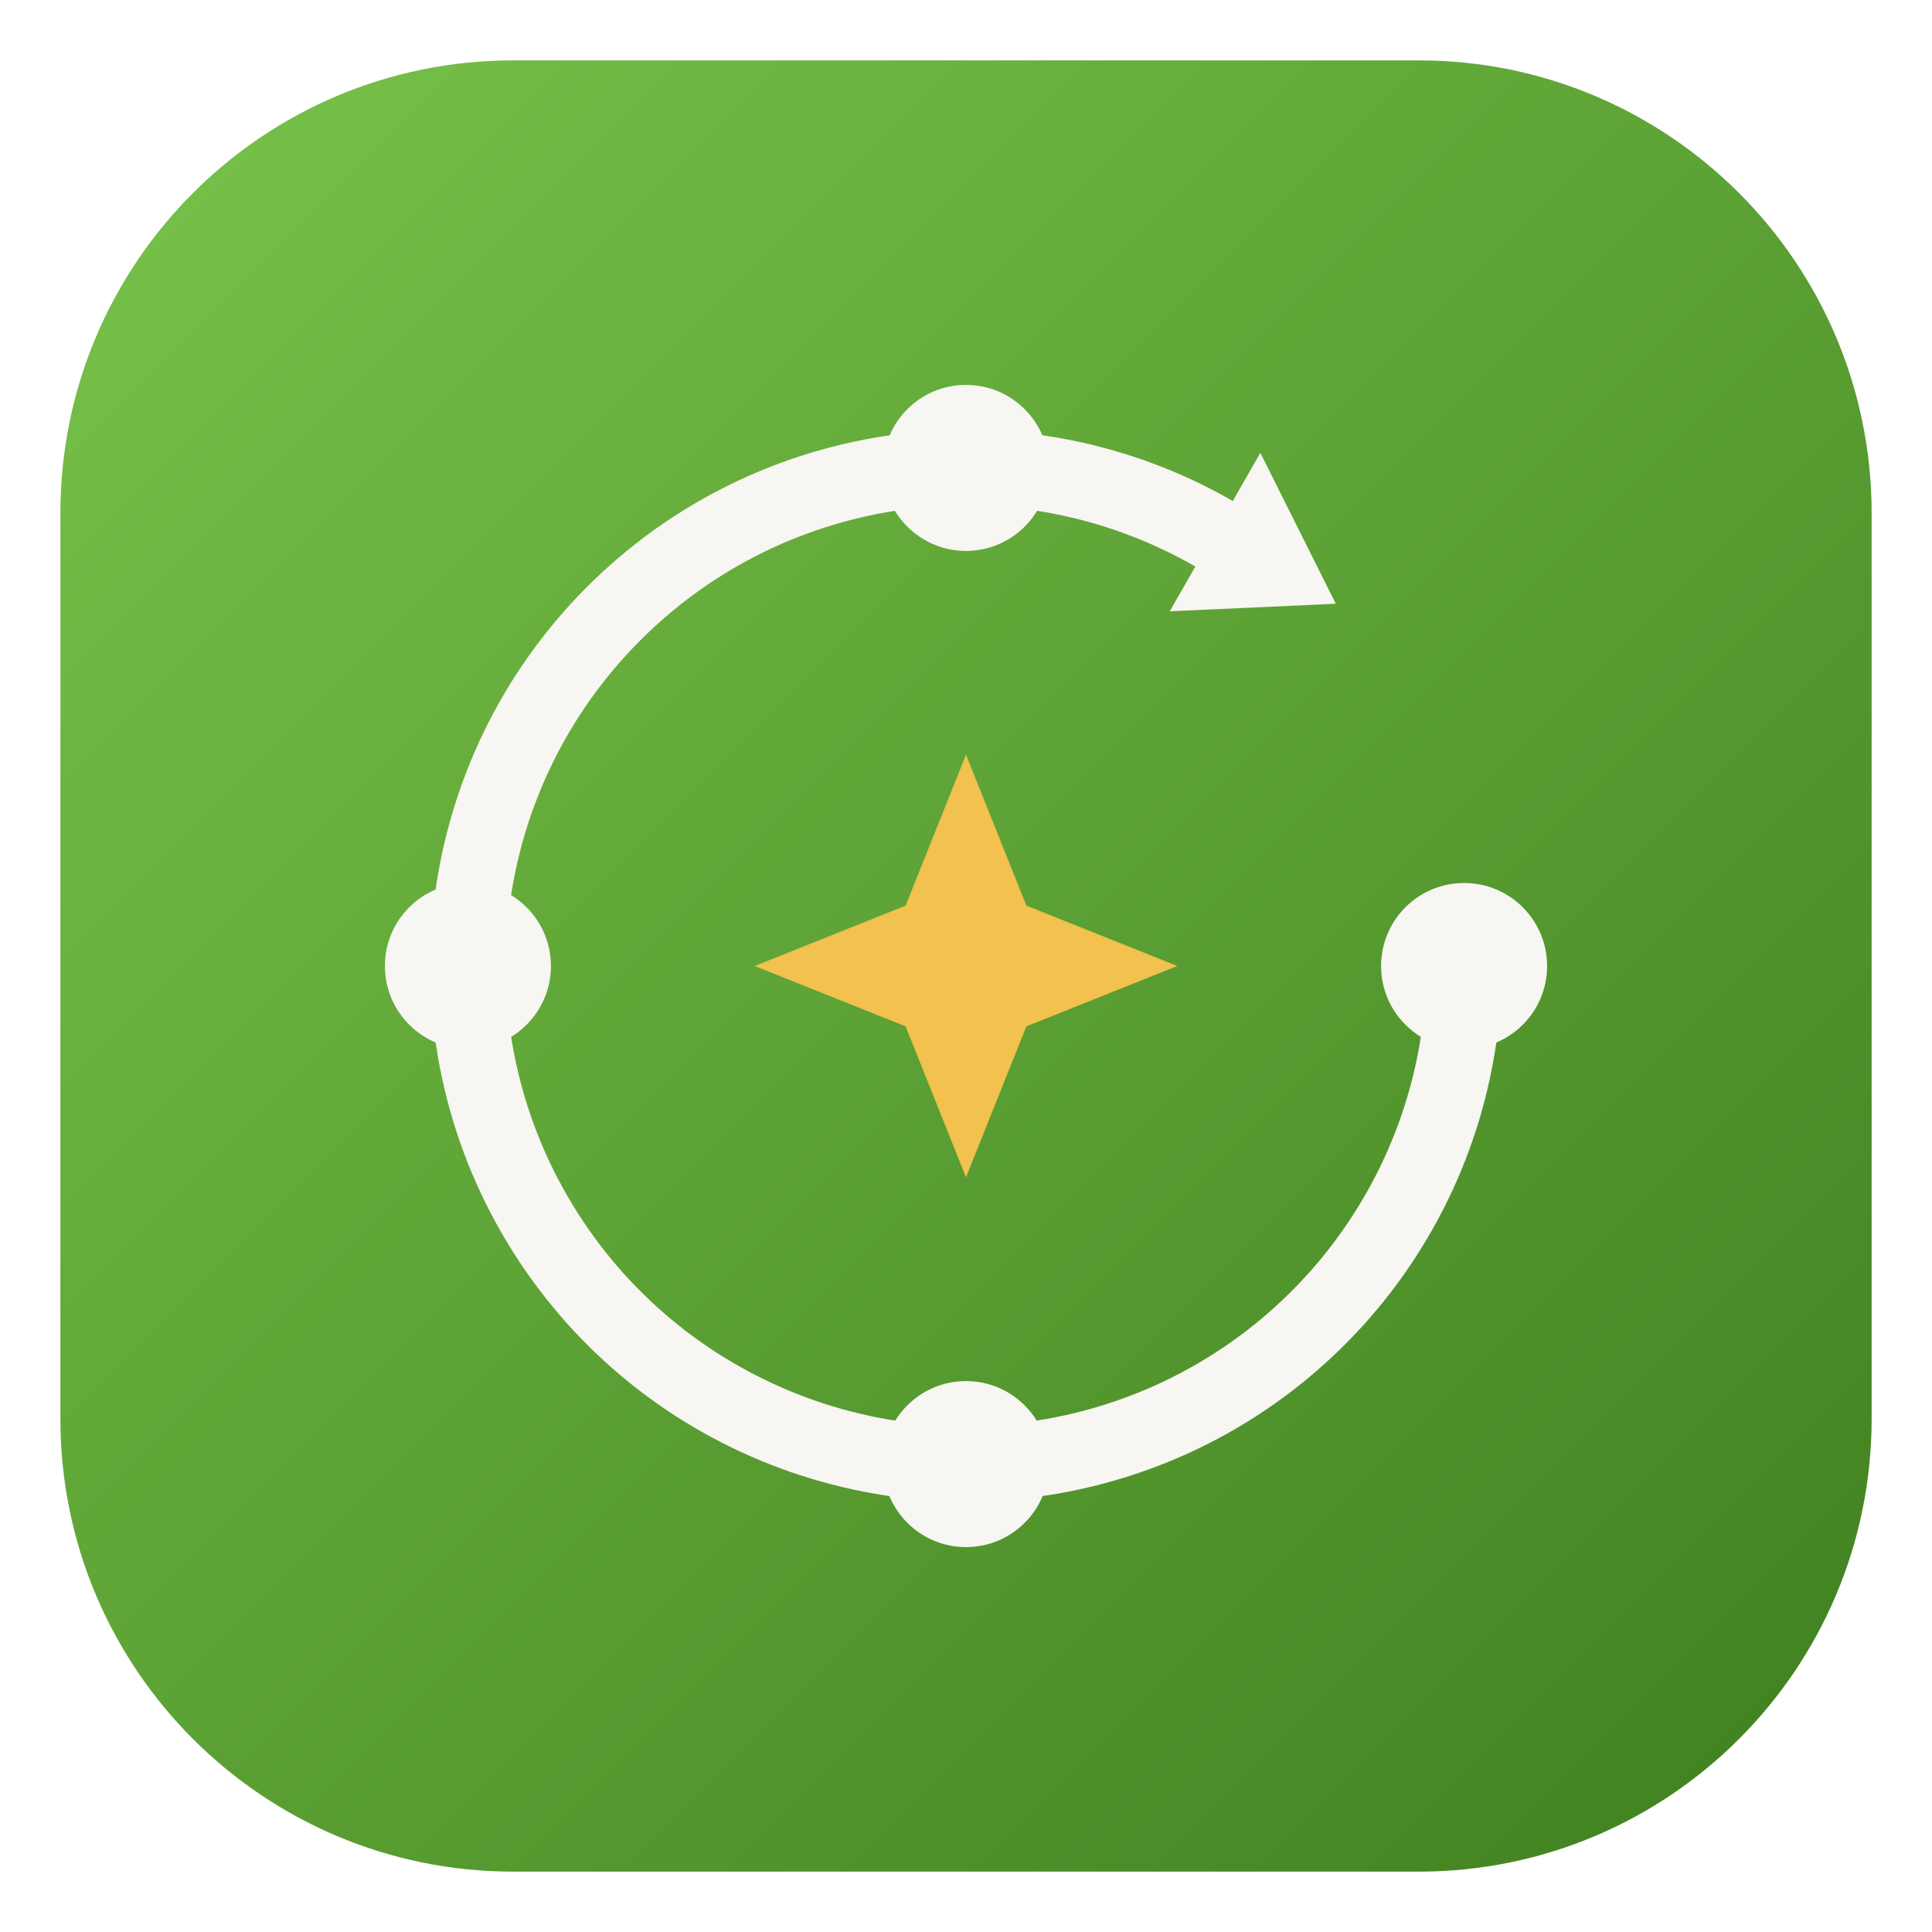
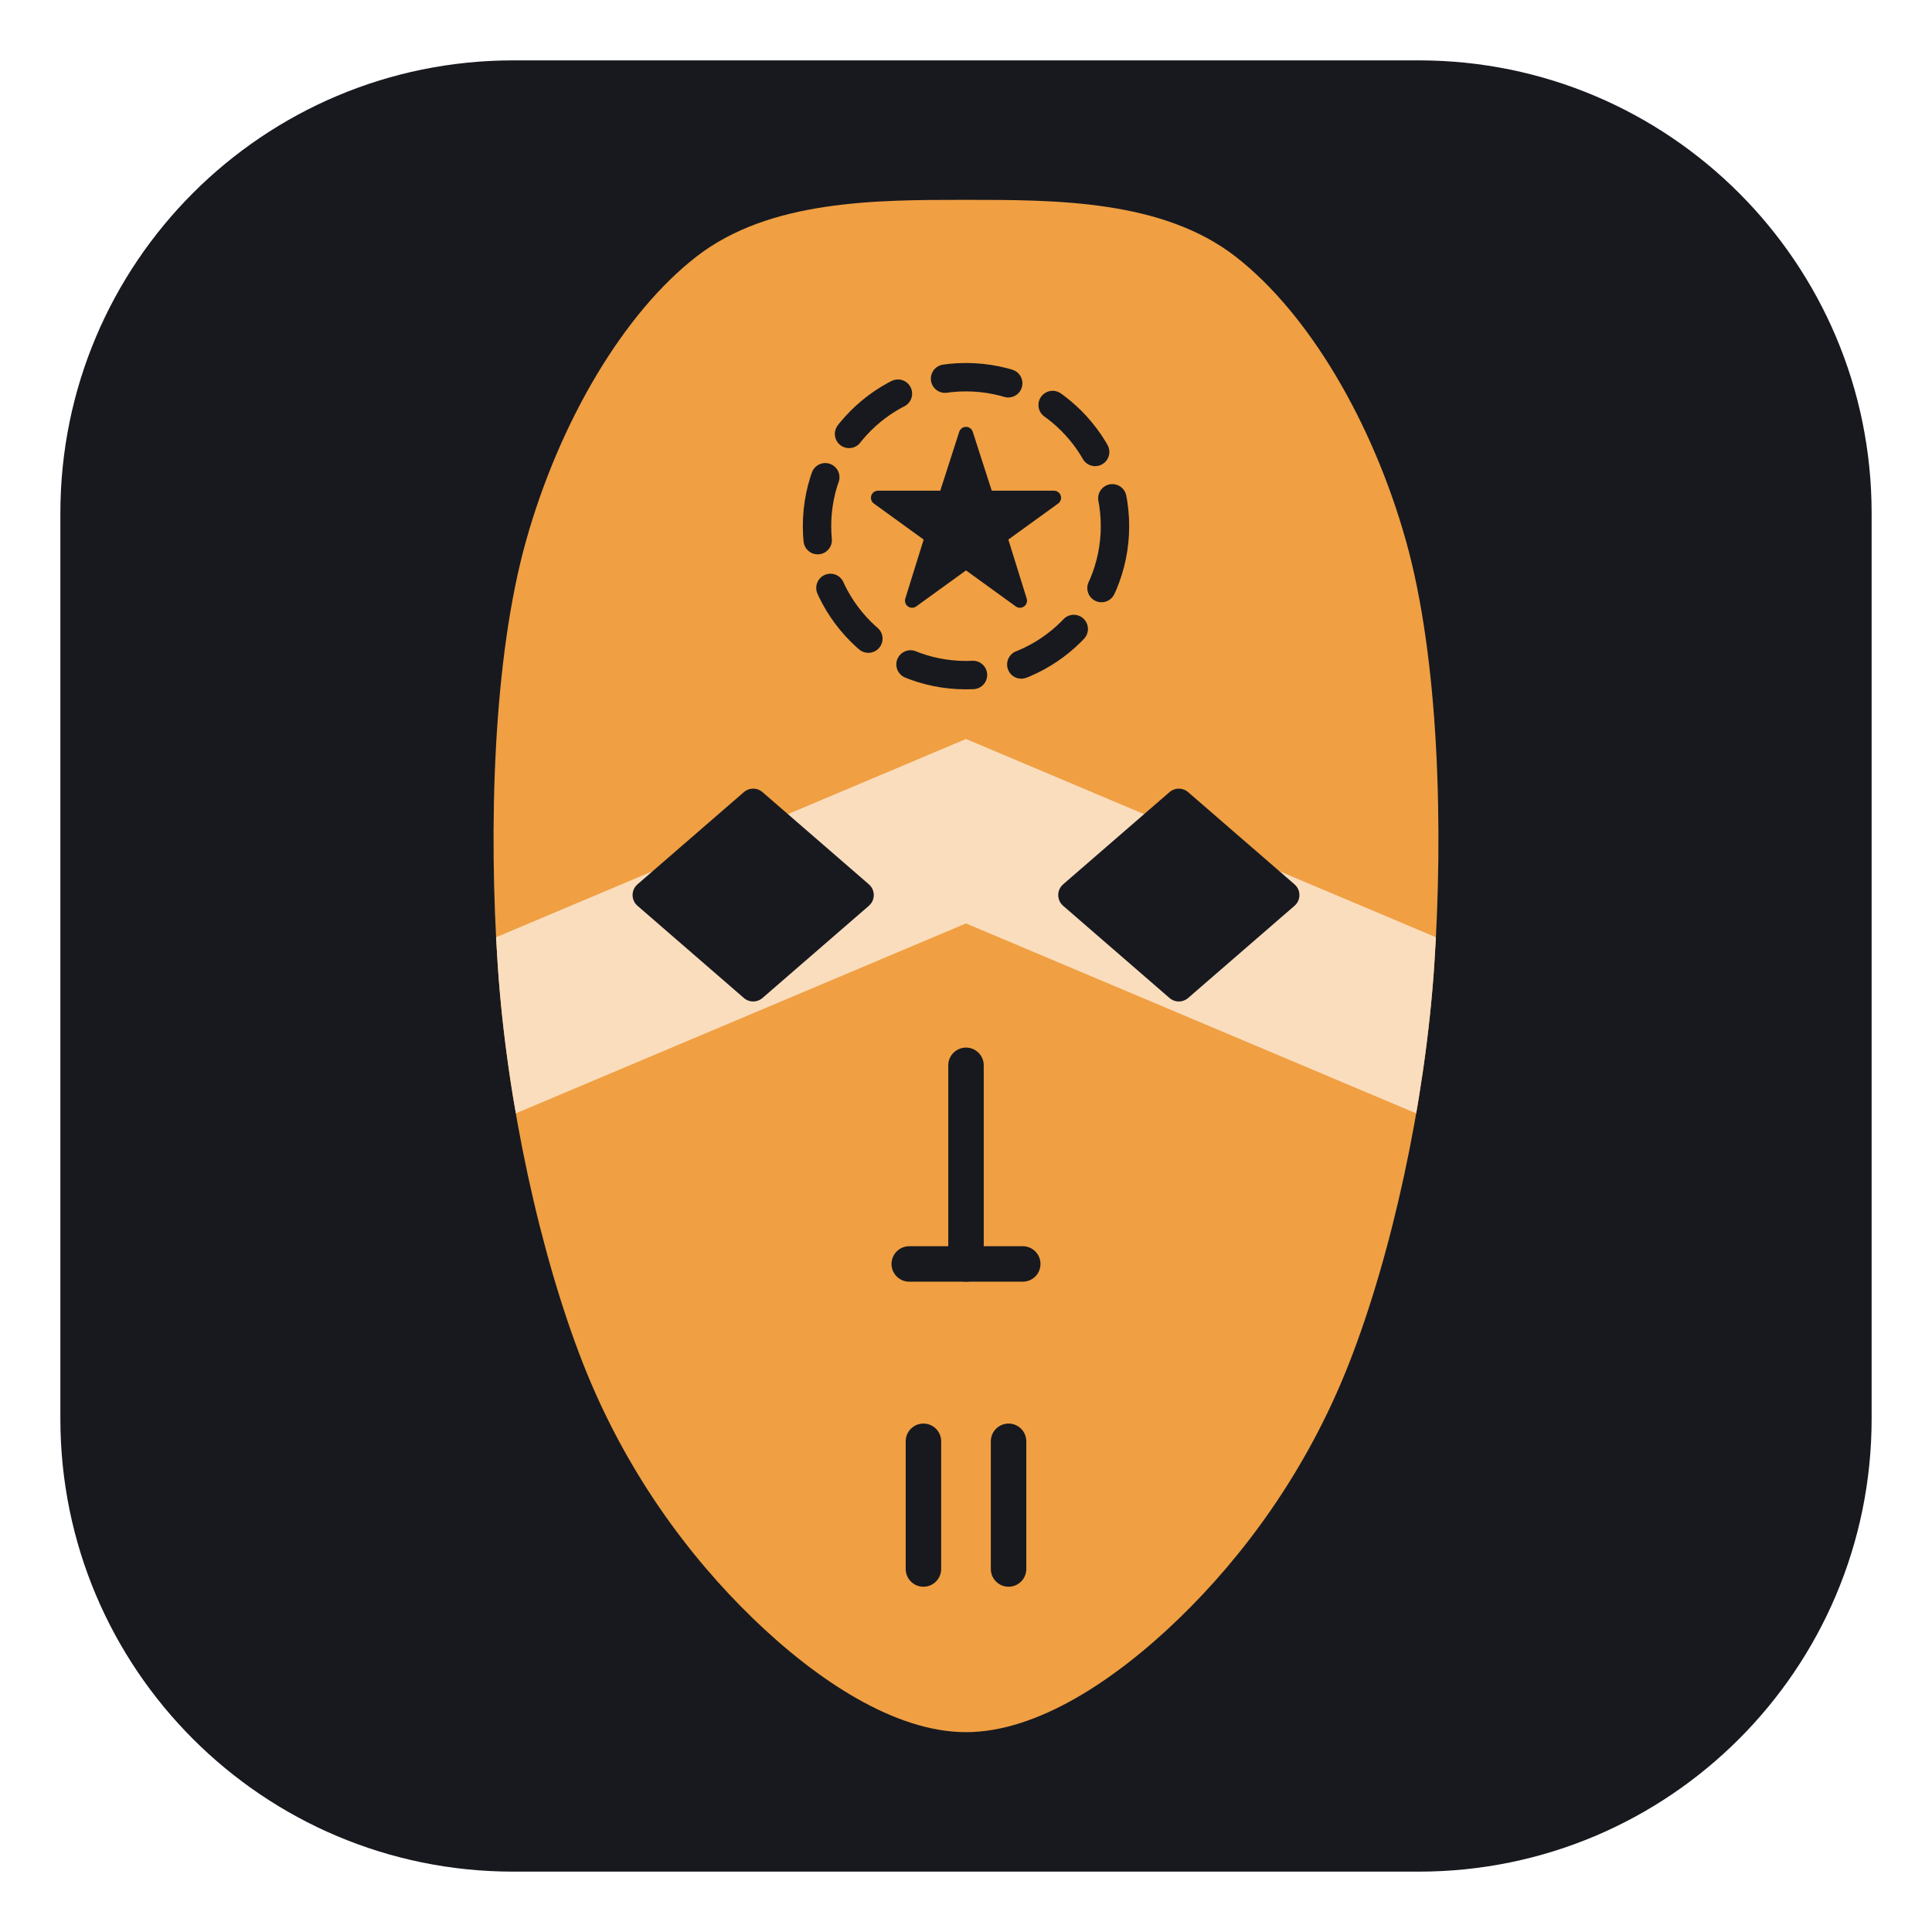
- <svg xmlns="http://www.w3.org/2000/svg" viewBox="0 0 256 256" width="256" height="256" role="img" aria-label="gamification emblem">
-   <defs>
-     <linearGradient id="g-gamification" x1="0" y1="0" x2="1" y2="1">
-       <stop offset="0" stop-color="#79C34A" />
-       <stop offset="1" stop-color="#3F7F1F" />
-     </linearGradient>
-   </defs>
-   <rect x="8" y="8" width="240" height="240" rx="60" fill="url(#g-gamification)" />
-   <g fill="none" stroke="#F7F6F2" stroke-width="10" stroke-linecap="round" stroke-linejoin="round">
-     <path d="M194 128 A66 66 0 1 1 161 70.8" fill="none" />
-     <circle cx="128" cy="62" r="11" fill="#F7F6F2" stroke="none" />
-     <circle cx="194" cy="128" r="11" fill="#F7F6F2" stroke="none" />
-     <circle cx="128" cy="194" r="11" fill="#F7F6F2" stroke="none" />
-     <circle cx="62" cy="128" r="11" fill="#F7F6F2" stroke="none" />
-     <polygon points="128,100 136,120 156,128 136,136 128,156 120,136 100,128 120,120" fill="#F2C14E" stroke="none" />
-     <polygon points="177,80 155,81 167,60" fill="#F7F6F2" stroke="none" />
+ <svg xmlns="http://www.w3.org/2000/svg" viewBox="0 0 256 256" width="256" height="256" role="img" aria-label="gamification emblem (v6)">
+   <rect x="8" y="8" width="240" height="240" rx="60" fill="#17191F" />
+   <g transform="translate(128 128) scale(0.94) translate(-128 -128)">
+     <defs>
+       <clipPath id="c6-gamification">
+         <path d="M128.0 20.0 C140.7 20.0 155.7 20.0 166.0 28.0 C176.3 36.0 185.3 51.3 190.0 68.0 C194.7 84.7 195.3 108.7 194.0 128.0 C192.7 147.3 188.0 168.7 182.0 184.0 C176.0 199.3 167.0 211.3 158.0 220.0 C149.0 228.7 138.0 236.0 128.0 236.0 C118.0 236.0 107.0 228.7 98.0 220.0 C89.0 211.3 80.0 199.3 74.0 184.0 C68.0 168.7 63.3 147.3 62.0 128.0 C60.7 108.7 61.3 84.7 66.0 68.0 C70.7 51.3 79.7 36.0 90.0 28.0 C100.3 20.0 115.3 20.0 128.0 20.0 Z" />
+       </clipPath>
+     </defs>
+     <path d="M128.0 20.0 C140.7 20.0 155.7 20.0 166.0 28.0 C176.3 36.0 185.3 51.3 190.0 68.0 C194.7 84.7 195.3 108.7 194.0 128.0 C192.7 147.3 188.0 168.7 182.0 184.0 C176.0 199.3 167.0 211.3 158.0 220.0 C149.0 228.7 138.0 236.0 128.0 236.0 C118.0 236.0 107.0 228.7 98.0 220.0 C89.0 211.3 80.0 199.3 74.0 184.0 C68.0 168.7 63.3 147.3 62.0 128.0 C60.7 108.7 61.3 84.7 66.0 68.0 C70.7 51.3 79.7 36.0 90.0 28.0 C100.3 20.0 115.3 20.0 128.0 20.0 Z" fill="#F09F42" />
+     <g clip-path="url(#c6-gamification)" fill="#FADDBD">
+       <polygon points="0,150 128,96 256,150 256,176 128,122 0,176" />
+     </g>
+     <polygon points="98,105.0 113.0,118 98,131.0 83.0,118" fill="#17191F" stroke="#17191F" stroke-width="4" stroke-linejoin="round" />
+     <polygon points="158,105.0 173.0,118 158,131.0 143.0,118" fill="#17191F" stroke="#17191F" stroke-width="4" stroke-linejoin="round" />
+     <line x1="128" y1="142" x2="128" y2="170" fill="none" stroke="#17191F" stroke-width="5" stroke-linecap="round" stroke-linejoin="round" />
+     <line x1="120" y1="170" x2="136" y2="170" fill="none" stroke="#17191F" stroke-width="5" stroke-linecap="round" stroke-linejoin="round" />
+     <polygon points="128.0,53.0 130.9,62.0 140.4,62.0 132.8,67.5 135.6,76.5 128.0,71.0 120.4,76.5 123.2,67.5 115.6,62.0 125.1,62.0" fill="#17191F" stroke="#17191F" stroke-width="2" stroke-linejoin="round" />
+     <circle cx="128" cy="66" r="21" fill="none" stroke="#17191F" stroke-width="4" stroke-linecap="round" stroke-linejoin="round" stroke-dasharray="9 7" />
+     <line x1="122" y1="195" x2="122" y2="213" fill="none" stroke="#17191F" stroke-width="5" stroke-linecap="round" stroke-linejoin="round" />
+     <line x1="134" y1="195" x2="134" y2="213" fill="none" stroke="#17191F" stroke-width="5" stroke-linecap="round" stroke-linejoin="round" />
  </g>
</svg>
